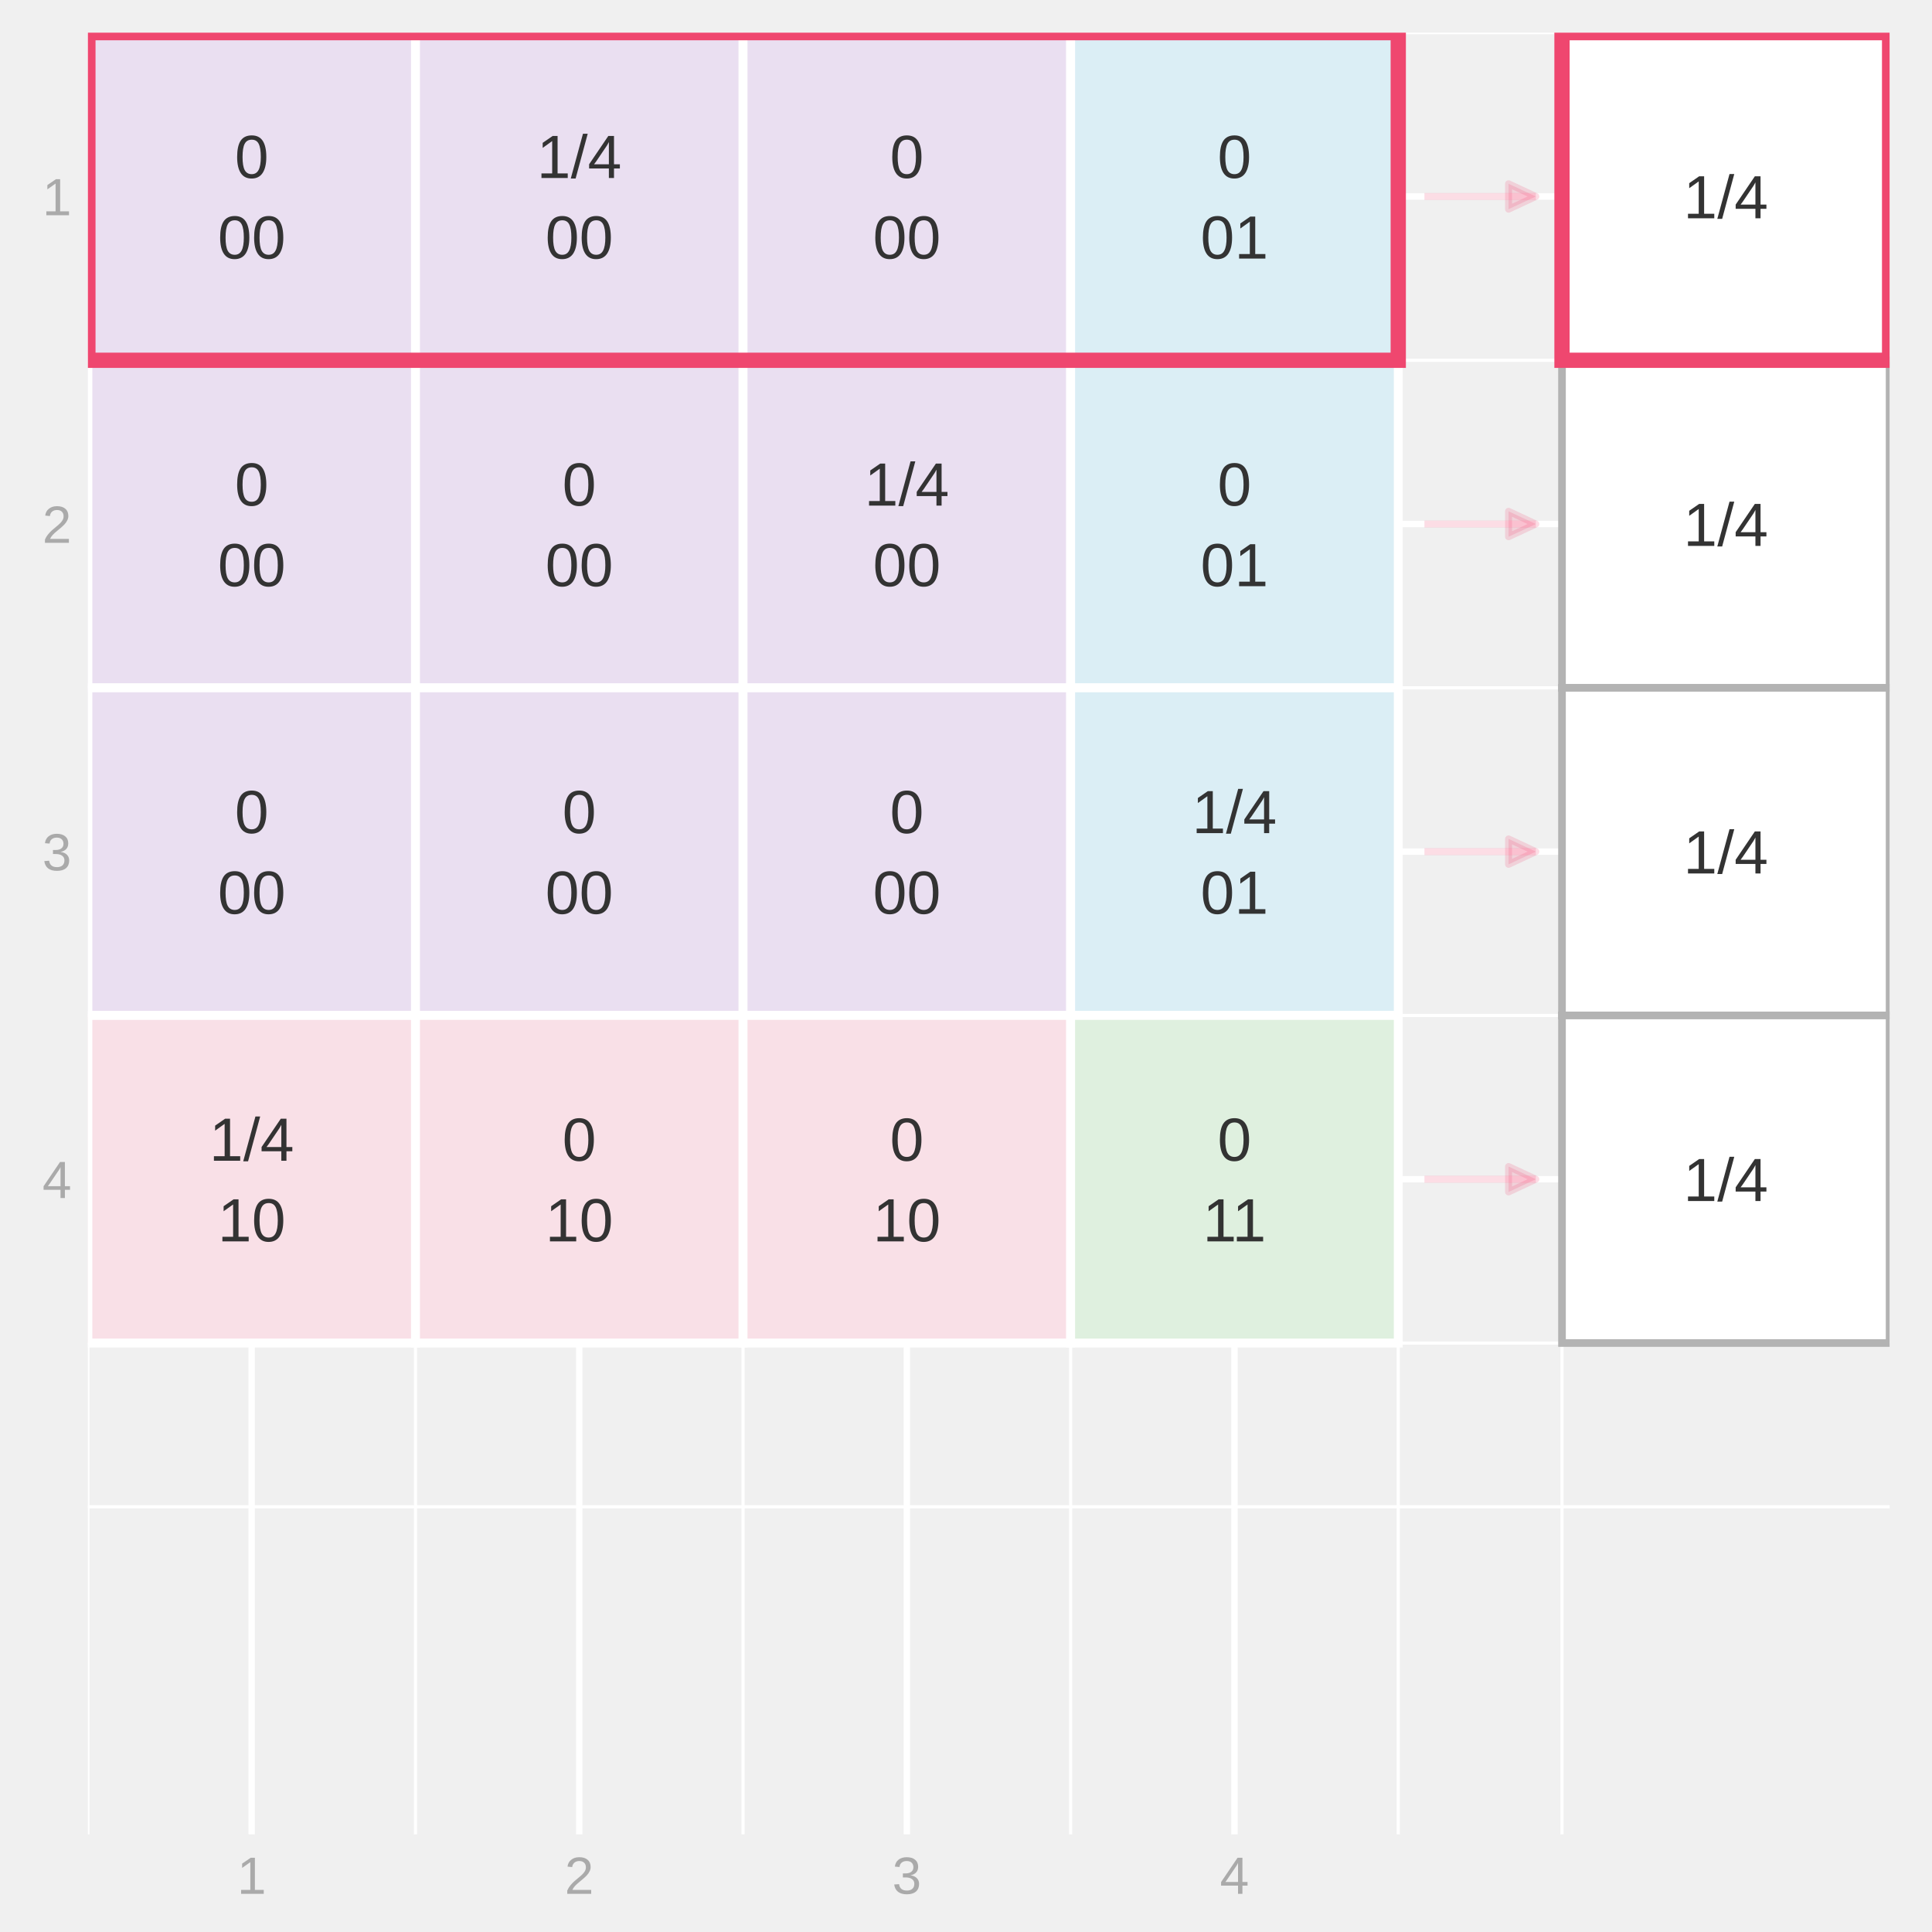
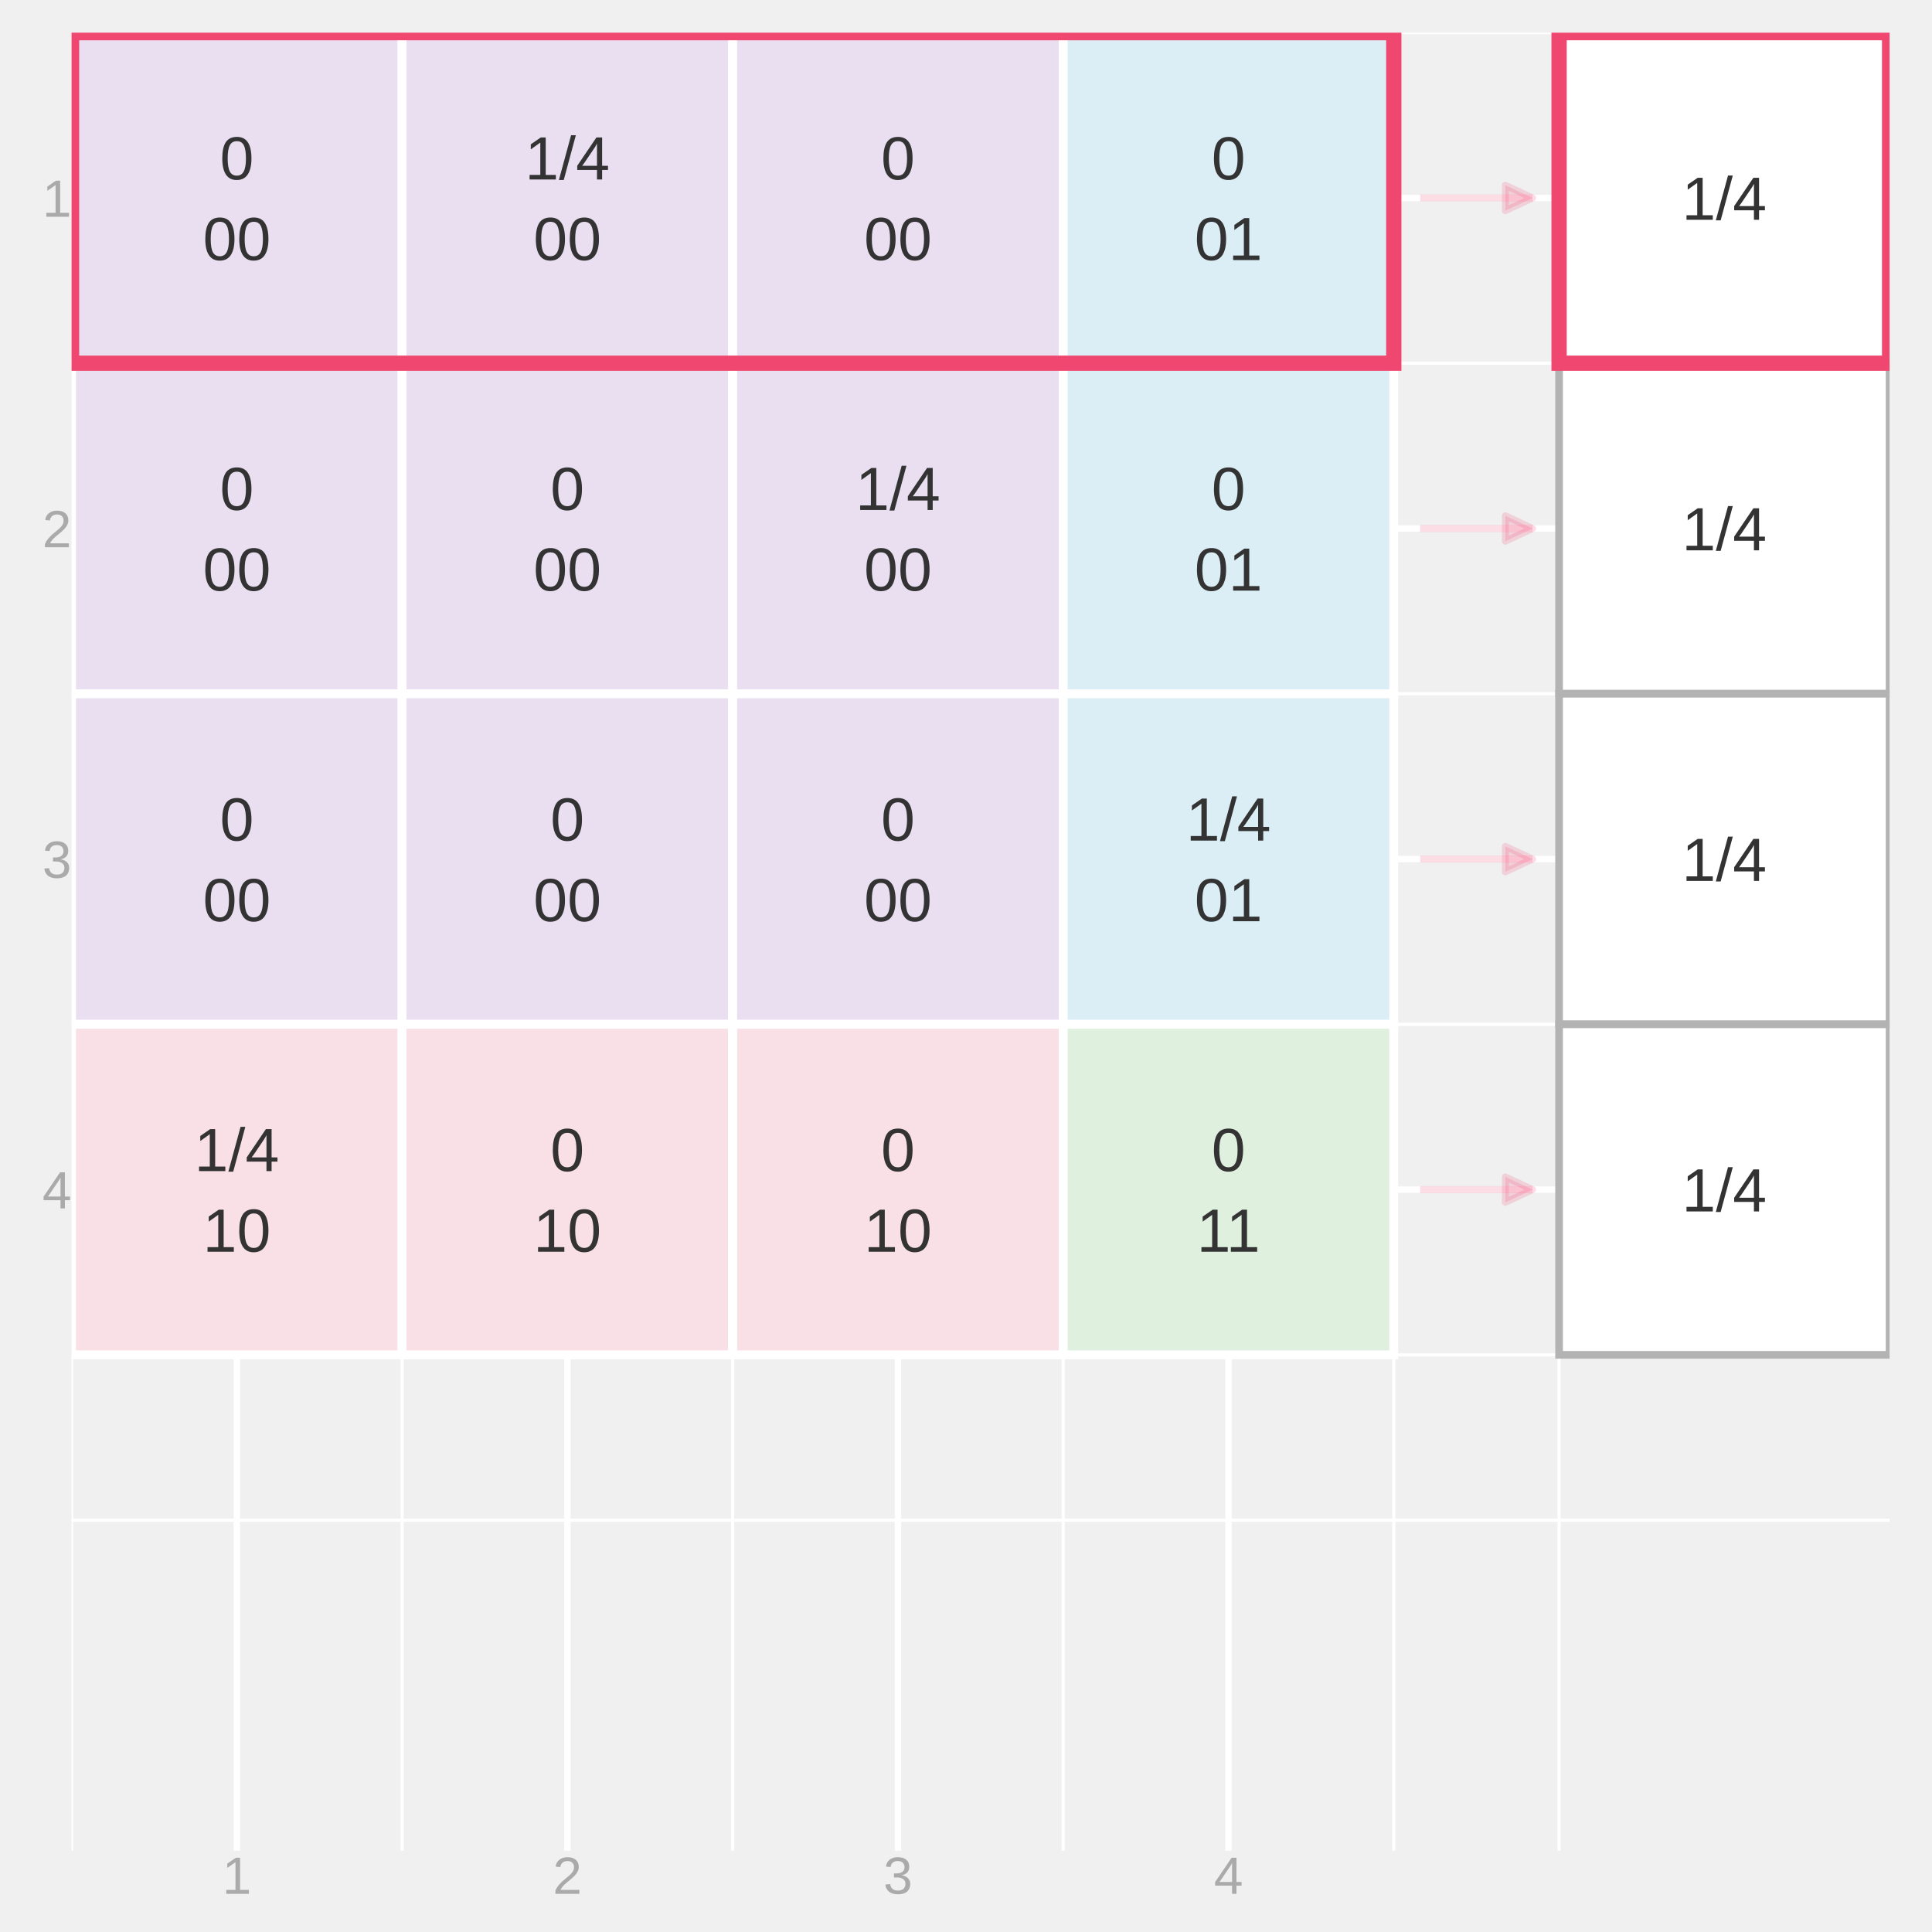
<svg xmlns="http://www.w3.org/2000/svg" width="324.00pt" height="324.00pt" viewBox="0 0 324.00 324.00">
  <g class="svglite">
    <defs>
      <style type="text/css">
    .svglite line, .svglite polyline, .svglite polygon, .svglite path, .svglite rect, .svglite circle {
      fill: none;
      stroke: #000000;
      stroke-linecap: round;
      stroke-linejoin: round;
      stroke-miterlimit: 10.00;
    }
    .svglite text {
      white-space: pre;
    }
    .svglite g.glyphgroup path {
      fill: inherit;
      stroke: none;
    }
  </style>
    </defs>
    <rect width="100%" height="100%" style="stroke: none; fill: none;" />
    <defs>
      <clipPath id="cpMC4wMHwzMjQuMDB8MC4wMHwzMjQuMDA=">
        <rect x="0.00" y="0.00" width="324.00" height="324.00" />
      </clipPath>
    </defs>
    <g clip-path="url(#cpMC4wMHwzMjQuMDB8MC4wMHwzMjQuMDA=)">
</g>
    <defs>
      <clipPath id="cpMS42M3wzMjIuMzd8MC4wMHwzMjQuMDA=">
        <rect x="1.63" y="0.00" width="320.74" height="324.00" />
      </clipPath>
    </defs>
    <g clip-path="url(#cpMS42M3wzMjIuMzd8MC4wMHwzMjQuMDA=)">
      <rect x="1.63" y="0.00" width="320.74" height="324.00" style="stroke-width: 1.07; stroke: none;" />
    </g>
    <g clip-path="url(#cpMC4wMHwzMjQuMDB8MC4wMHwzMjQuMDA=)">
</g>
    <defs>
-       <clipPath id="cpMTQuNzR8MzE2Ljg5fDUuNDh8MzA3LjYz">
-         <rect x="14.74" y="5.48" width="302.15" height="302.15" />
+       <clipPath id="cpMTIuMDB8MzE2Ljg5fDUuNDh8MzEwLjM3">
+         <rect x="12.00" y="5.48" width="304.89" height="304.89" />
      </clipPath>
    </defs>
-     <g clip-path="url(#cpMTQuNzR8MzE2Ljg5fDUuNDh8MzA3LjYz)">
-       <rect x="14.74" y="5.48" width="302.15" height="302.15" style="stroke-width: 1.07; stroke: none;" />
-       <polyline points="14.74,5.48 316.89,5.48 " style="stroke-width: 0.53; stroke: #FFFFFF; stroke-linecap: butt;" />
-       <polyline points="14.74,60.42 316.89,60.42 " style="stroke-width: 0.53; stroke: #FFFFFF; stroke-linecap: butt;" />
-       <polyline points="14.74,115.35 316.89,115.35 " style="stroke-width: 0.53; stroke: #FFFFFF; stroke-linecap: butt;" />
-       <polyline points="14.74,170.29 316.89,170.29 " style="stroke-width: 0.53; stroke: #FFFFFF; stroke-linecap: butt;" />
-       <polyline points="14.74,225.23 316.89,225.23 " style="stroke-width: 0.53; stroke: #FFFFFF; stroke-linecap: butt;" />
-       <polyline points="14.74,252.69 316.89,252.69 " style="stroke-width: 0.53; stroke: #FFFFFF; stroke-linecap: butt;" />
-       <polyline points="14.74,307.63 14.74,5.48 " style="stroke-width: 0.53; stroke: #FFFFFF; stroke-linecap: butt;" />
-       <polyline points="69.68,307.63 69.68,5.48 " style="stroke-width: 0.53; stroke: #FFFFFF; stroke-linecap: butt;" />
-       <polyline points="124.61,307.63 124.61,5.48 " style="stroke-width: 0.53; stroke: #FFFFFF; stroke-linecap: butt;" />
-       <polyline points="179.55,307.63 179.55,5.48 " style="stroke-width: 0.53; stroke: #FFFFFF; stroke-linecap: butt;" />
-       <polyline points="234.49,307.63 234.49,5.48 " style="stroke-width: 0.53; stroke: #FFFFFF; stroke-linecap: butt;" />
-       <polyline points="261.95,307.63 261.95,5.48 " style="stroke-width: 0.53; stroke: #FFFFFF; stroke-linecap: butt;" />
-       <polyline points="14.74,32.95 316.89,32.95 " style="stroke-width: 1.07; stroke: #FFFFFF; stroke-linecap: butt;" />
-       <polyline points="14.74,87.88 316.89,87.88 " style="stroke-width: 1.07; stroke: #FFFFFF; stroke-linecap: butt;" />
-       <polyline points="14.74,142.82 316.89,142.82 " style="stroke-width: 1.07; stroke: #FFFFFF; stroke-linecap: butt;" />
-       <polyline points="14.74,197.76 316.89,197.76 " style="stroke-width: 1.07; stroke: #FFFFFF; stroke-linecap: butt;" />
-       <polyline points="42.21,307.63 42.21,5.48 " style="stroke-width: 1.07; stroke: #FFFFFF; stroke-linecap: butt;" />
-       <polyline points="97.14,307.63 97.14,5.48 " style="stroke-width: 1.07; stroke: #FFFFFF; stroke-linecap: butt;" />
-       <polyline points="152.08,307.63 152.08,5.48 " style="stroke-width: 1.07; stroke: #FFFFFF; stroke-linecap: butt;" />
-       <polyline points="207.02,307.63 207.02,5.48 " style="stroke-width: 1.07; stroke: #FFFFFF; stroke-linecap: butt;" />
-       <rect x="14.74" y="5.48" width="54.94" height="54.94" style="stroke-width: 1.49; stroke: #FFFFFF; stroke-linecap: butt; stroke-linejoin: miter; fill: #EADFF1;" />
-       <rect x="14.74" y="60.42" width="54.94" height="54.94" style="stroke-width: 1.49; stroke: #FFFFFF; stroke-linecap: butt; stroke-linejoin: miter; fill: #EADFF1;" />
-       <rect x="14.74" y="115.35" width="54.94" height="54.94" style="stroke-width: 1.49; stroke: #FFFFFF; stroke-linecap: butt; stroke-linejoin: miter; fill: #EADFF1;" />
-       <rect x="14.74" y="170.29" width="54.94" height="54.94" style="stroke-width: 1.49; stroke: #FFFFFF; stroke-linecap: butt; stroke-linejoin: miter; fill: #F9E0E7;" />
-       <rect x="69.68" y="5.48" width="54.94" height="54.94" style="stroke-width: 1.49; stroke: #FFFFFF; stroke-linecap: butt; stroke-linejoin: miter; fill: #EADFF1;" />
-       <rect x="69.68" y="60.42" width="54.94" height="54.94" style="stroke-width: 1.49; stroke: #FFFFFF; stroke-linecap: butt; stroke-linejoin: miter; fill: #EADFF1;" />
-       <rect x="69.68" y="115.35" width="54.94" height="54.94" style="stroke-width: 1.49; stroke: #FFFFFF; stroke-linecap: butt; stroke-linejoin: miter; fill: #EADFF1;" />
-       <rect x="69.68" y="170.29" width="54.94" height="54.94" style="stroke-width: 1.49; stroke: #FFFFFF; stroke-linecap: butt; stroke-linejoin: miter; fill: #F9E0E7;" />
-       <rect x="124.61" y="5.48" width="54.94" height="54.94" style="stroke-width: 1.49; stroke: #FFFFFF; stroke-linecap: butt; stroke-linejoin: miter; fill: #EADFF1;" />
-       <rect x="124.61" y="60.42" width="54.94" height="54.94" style="stroke-width: 1.49; stroke: #FFFFFF; stroke-linecap: butt; stroke-linejoin: miter; fill: #EADFF1;" />
-       <rect x="124.61" y="115.35" width="54.94" height="54.94" style="stroke-width: 1.49; stroke: #FFFFFF; stroke-linecap: butt; stroke-linejoin: miter; fill: #EADFF1;" />
-       <rect x="124.61" y="170.29" width="54.94" height="54.94" style="stroke-width: 1.49; stroke: #FFFFFF; stroke-linecap: butt; stroke-linejoin: miter; fill: #F9E0E7;" />
-       <rect x="179.55" y="5.48" width="54.94" height="54.94" style="stroke-width: 1.49; stroke: #FFFFFF; stroke-linecap: butt; stroke-linejoin: miter; fill: #DBEEF5;" />
-       <rect x="179.55" y="60.42" width="54.94" height="54.94" style="stroke-width: 1.49; stroke: #FFFFFF; stroke-linecap: butt; stroke-linejoin: miter; fill: #DBEEF5;" />
-       <rect x="179.55" y="115.35" width="54.94" height="54.94" style="stroke-width: 1.49; stroke: #FFFFFF; stroke-linecap: butt; stroke-linejoin: miter; fill: #DBEEF5;" />
-       <rect x="179.55" y="170.29" width="54.94" height="54.94" style="stroke-width: 1.49; stroke: #FFFFFF; stroke-linecap: butt; stroke-linejoin: miter; fill: #DFF0DF;" />
-       <text x="42.21" y="29.85" text-anchor="middle" style="font-size: 10.24px;fill: #333333; font-family: &quot;Arial&quot;;" textLength="5.69px" lengthAdjust="spacingAndGlyphs">0</text>
-       <text x="42.21" y="43.37" text-anchor="middle" style="font-size: 10.24px;fill: #333333; font-family: &quot;Arial&quot;;" textLength="11.38px" lengthAdjust="spacingAndGlyphs">00</text>
-       <text x="42.21" y="84.79" text-anchor="middle" style="font-size: 10.24px;fill: #333333; font-family: &quot;Arial&quot;;" textLength="5.69px" lengthAdjust="spacingAndGlyphs">0</text>
-       <text x="42.21" y="98.31" text-anchor="middle" style="font-size: 10.24px;fill: #333333; font-family: &quot;Arial&quot;;" textLength="11.38px" lengthAdjust="spacingAndGlyphs">00</text>
-       <text x="42.21" y="139.72" text-anchor="middle" style="font-size: 10.24px;fill: #333333; font-family: &quot;Arial&quot;;" textLength="5.69px" lengthAdjust="spacingAndGlyphs">0</text>
-       <text x="42.21" y="153.24" text-anchor="middle" style="font-size: 10.24px;fill: #333333; font-family: &quot;Arial&quot;;" textLength="11.38px" lengthAdjust="spacingAndGlyphs">00</text>
-       <text x="42.21" y="194.66" text-anchor="middle" style="font-size: 10.24px;fill: #333333; font-family: &quot;Arial&quot;;" textLength="14.22px" lengthAdjust="spacingAndGlyphs">1/4</text>
-       <text x="42.21" y="208.18" text-anchor="middle" style="font-size: 10.24px;fill: #333333; font-family: &quot;Arial&quot;;" textLength="11.38px" lengthAdjust="spacingAndGlyphs">10</text>
-       <text x="97.14" y="29.85" text-anchor="middle" style="font-size: 10.24px;fill: #333333; font-family: &quot;Arial&quot;;" textLength="14.22px" lengthAdjust="spacingAndGlyphs">1/4</text>
-       <text x="97.14" y="43.37" text-anchor="middle" style="font-size: 10.24px;fill: #333333; font-family: &quot;Arial&quot;;" textLength="11.38px" lengthAdjust="spacingAndGlyphs">00</text>
-       <text x="97.14" y="84.79" text-anchor="middle" style="font-size: 10.24px;fill: #333333; font-family: &quot;Arial&quot;;" textLength="5.69px" lengthAdjust="spacingAndGlyphs">0</text>
-       <text x="97.14" y="98.31" text-anchor="middle" style="font-size: 10.24px;fill: #333333; font-family: &quot;Arial&quot;;" textLength="11.38px" lengthAdjust="spacingAndGlyphs">00</text>
-       <text x="97.14" y="139.72" text-anchor="middle" style="font-size: 10.24px;fill: #333333; font-family: &quot;Arial&quot;;" textLength="5.69px" lengthAdjust="spacingAndGlyphs">0</text>
-       <text x="97.14" y="153.24" text-anchor="middle" style="font-size: 10.24px;fill: #333333; font-family: &quot;Arial&quot;;" textLength="11.38px" lengthAdjust="spacingAndGlyphs">00</text>
-       <text x="97.14" y="194.66" text-anchor="middle" style="font-size: 10.24px;fill: #333333; font-family: &quot;Arial&quot;;" textLength="5.69px" lengthAdjust="spacingAndGlyphs">0</text>
-       <text x="97.14" y="208.18" text-anchor="middle" style="font-size: 10.24px;fill: #333333; font-family: &quot;Arial&quot;;" textLength="11.38px" lengthAdjust="spacingAndGlyphs">10</text>
-       <text x="152.08" y="29.85" text-anchor="middle" style="font-size: 10.24px;fill: #333333; font-family: &quot;Arial&quot;;" textLength="5.69px" lengthAdjust="spacingAndGlyphs">0</text>
-       <text x="152.08" y="43.37" text-anchor="middle" style="font-size: 10.24px;fill: #333333; font-family: &quot;Arial&quot;;" textLength="11.38px" lengthAdjust="spacingAndGlyphs">00</text>
-       <text x="152.08" y="84.79" text-anchor="middle" style="font-size: 10.24px;fill: #333333; font-family: &quot;Arial&quot;;" textLength="14.22px" lengthAdjust="spacingAndGlyphs">1/4</text>
-       <text x="152.08" y="98.31" text-anchor="middle" style="font-size: 10.24px;fill: #333333; font-family: &quot;Arial&quot;;" textLength="11.38px" lengthAdjust="spacingAndGlyphs">00</text>
-       <text x="152.08" y="139.72" text-anchor="middle" style="font-size: 10.24px;fill: #333333; font-family: &quot;Arial&quot;;" textLength="5.69px" lengthAdjust="spacingAndGlyphs">0</text>
-       <text x="152.08" y="153.24" text-anchor="middle" style="font-size: 10.24px;fill: #333333; font-family: &quot;Arial&quot;;" textLength="11.38px" lengthAdjust="spacingAndGlyphs">00</text>
-       <text x="152.08" y="194.66" text-anchor="middle" style="font-size: 10.24px;fill: #333333; font-family: &quot;Arial&quot;;" textLength="5.69px" lengthAdjust="spacingAndGlyphs">0</text>
-       <text x="152.08" y="208.18" text-anchor="middle" style="font-size: 10.24px;fill: #333333; font-family: &quot;Arial&quot;;" textLength="11.38px" lengthAdjust="spacingAndGlyphs">10</text>
-       <text x="207.02" y="29.85" text-anchor="middle" style="font-size: 10.24px;fill: #333333; font-family: &quot;Arial&quot;;" textLength="5.69px" lengthAdjust="spacingAndGlyphs">0</text>
-       <text x="207.02" y="43.37" text-anchor="middle" style="font-size: 10.24px;fill: #333333; font-family: &quot;Arial&quot;;" textLength="11.38px" lengthAdjust="spacingAndGlyphs">01</text>
-       <text x="207.02" y="84.79" text-anchor="middle" style="font-size: 10.24px;fill: #333333; font-family: &quot;Arial&quot;;" textLength="5.69px" lengthAdjust="spacingAndGlyphs">0</text>
-       <text x="207.02" y="98.31" text-anchor="middle" style="font-size: 10.24px;fill: #333333; font-family: &quot;Arial&quot;;" textLength="11.38px" lengthAdjust="spacingAndGlyphs">01</text>
-       <text x="207.02" y="139.72" text-anchor="middle" style="font-size: 10.24px;fill: #333333; font-family: &quot;Arial&quot;;" textLength="14.22px" lengthAdjust="spacingAndGlyphs">1/4</text>
-       <text x="207.02" y="153.24" text-anchor="middle" style="font-size: 10.24px;fill: #333333; font-family: &quot;Arial&quot;;" textLength="11.38px" lengthAdjust="spacingAndGlyphs">01</text>
-       <text x="207.02" y="194.66" text-anchor="middle" style="font-size: 10.24px;fill: #333333; font-family: &quot;Arial&quot;;" textLength="5.69px" lengthAdjust="spacingAndGlyphs">0</text>
-       <text x="207.02" y="208.18" text-anchor="middle" style="font-size: 10.24px;fill: #333333; font-family: &quot;Arial&quot;;" textLength="10.61px" lengthAdjust="spacingAndGlyphs">11</text>
-       <rect x="14.74" y="5.48" width="219.75" height="54.94" style="stroke-width: 2.56; stroke: #EF476F; stroke-linecap: butt; stroke-linejoin: miter;" />
-       <line x1="238.88" y1="32.95" x2="257.56" y2="32.95" style="stroke-width: 1.17; stroke: #EF476F; stroke-opacity: 0.18; stroke-linecap: butt;" />
-       <polygon points="252.99,35.08 257.56,32.95 252.99,30.82 " style="stroke-width: 1.17; stroke: #EF476F; stroke-opacity: 0.18; stroke-linecap: butt; fill: #EF476F; fill-opacity: 0.18;" />
-       <line x1="238.88" y1="87.88" x2="257.56" y2="87.88" style="stroke-width: 1.17; stroke: #EF476F; stroke-opacity: 0.18; stroke-linecap: butt;" />
-       <polygon points="252.99,90.01 257.56,87.88 252.99,85.75 " style="stroke-width: 1.17; stroke: #EF476F; stroke-opacity: 0.18; stroke-linecap: butt; fill: #EF476F; fill-opacity: 0.18;" />
-       <line x1="238.88" y1="142.82" x2="257.56" y2="142.82" style="stroke-width: 1.17; stroke: #EF476F; stroke-opacity: 0.18; stroke-linecap: butt;" />
-       <polygon points="252.99,144.95 257.56,142.82 252.99,140.69 " style="stroke-width: 1.17; stroke: #EF476F; stroke-opacity: 0.18; stroke-linecap: butt; fill: #EF476F; fill-opacity: 0.18;" />
-       <line x1="238.88" y1="197.76" x2="257.56" y2="197.76" style="stroke-width: 1.17; stroke: #EF476F; stroke-opacity: 0.18; stroke-linecap: butt;" />
-       <polygon points="252.99,199.89 257.56,197.76 252.99,195.63 " style="stroke-width: 1.17; stroke: #EF476F; stroke-opacity: 0.18; stroke-linecap: butt; fill: #EF476F; fill-opacity: 0.18;" />
-       <rect x="261.95" y="60.42" width="54.94" height="54.94" style="stroke-width: 1.28; stroke: #B3B3B3; stroke-linecap: butt; stroke-linejoin: miter; fill: #FFFFFF;" />
-       <rect x="261.95" y="115.35" width="54.94" height="54.94" style="stroke-width: 1.28; stroke: #B3B3B3; stroke-linecap: butt; stroke-linejoin: miter; fill: #FFFFFF;" />
-       <rect x="261.95" y="170.29" width="54.94" height="54.94" style="stroke-width: 1.28; stroke: #B3B3B3; stroke-linecap: butt; stroke-linejoin: miter; fill: #FFFFFF;" />
-       <rect x="261.95" y="5.48" width="54.94" height="54.94" style="stroke-width: 2.56; stroke: #EF476F; stroke-linecap: butt; stroke-linejoin: miter; fill: #FFFFFF;" />
-       <text x="289.42" y="36.61" text-anchor="middle" style="font-size: 10.24px;fill: #333333; font-family: &quot;Arial&quot;;" textLength="14.22px" lengthAdjust="spacingAndGlyphs">1/4</text>
-       <text x="289.42" y="91.55" text-anchor="middle" style="font-size: 10.24px;fill: #333333; font-family: &quot;Arial&quot;;" textLength="14.22px" lengthAdjust="spacingAndGlyphs">1/4</text>
-       <text x="289.42" y="146.48" text-anchor="middle" style="font-size: 10.24px;fill: #333333; font-family: &quot;Arial&quot;;" textLength="14.22px" lengthAdjust="spacingAndGlyphs">1/4</text>
-       <text x="289.42" y="201.42" text-anchor="middle" style="font-size: 10.24px;fill: #333333; font-family: &quot;Arial&quot;;" textLength="14.22px" lengthAdjust="spacingAndGlyphs">1/4</text>
+     <g clip-path="url(#cpMTIuMDB8MzE2Ljg5fDUuNDh8MzEwLjM3)">
+       <rect x="12.00" y="5.48" width="304.89" height="304.89" style="stroke-width: 1.07; stroke: none;" />
+       <polyline points="12.00,5.48 316.89,5.48 " style="stroke-width: 0.53; stroke: #FFFFFF; stroke-linecap: butt;" />
+       <polyline points="12.00,60.91 316.89,60.91 " style="stroke-width: 0.53; stroke: #FFFFFF; stroke-linecap: butt;" />
+       <polyline points="12.00,116.35 316.89,116.35 " style="stroke-width: 0.53; stroke: #FFFFFF; stroke-linecap: butt;" />
+       <polyline points="12.00,171.78 316.89,171.78 " style="stroke-width: 0.53; stroke: #FFFFFF; stroke-linecap: butt;" />
+       <polyline points="12.00,227.22 316.89,227.22 " style="stroke-width: 0.53; stroke: #FFFFFF; stroke-linecap: butt;" />
+       <polyline points="12.00,254.94 316.89,254.94 " style="stroke-width: 0.53; stroke: #FFFFFF; stroke-linecap: butt;" />
+       <polyline points="12.00,310.37 12.00,5.48 " style="stroke-width: 0.53; stroke: #FFFFFF; stroke-linecap: butt;" />
+       <polyline points="67.43,310.37 67.43,5.48 " style="stroke-width: 0.53; stroke: #FFFFFF; stroke-linecap: butt;" />
+       <polyline points="122.87,310.37 122.87,5.48 " style="stroke-width: 0.53; stroke: #FFFFFF; stroke-linecap: butt;" />
+       <polyline points="178.30,310.37 178.30,5.48 " style="stroke-width: 0.53; stroke: #FFFFFF; stroke-linecap: butt;" />
+       <polyline points="233.74,310.37 233.74,5.48 " style="stroke-width: 0.53; stroke: #FFFFFF; stroke-linecap: butt;" />
+       <polyline points="261.46,310.37 261.46,5.48 " style="stroke-width: 0.53; stroke: #FFFFFF; stroke-linecap: butt;" />
+       <polyline points="12.00,33.20 316.89,33.20 " style="stroke-width: 1.07; stroke: #FFFFFF; stroke-linecap: butt;" />
+       <polyline points="12.00,88.63 316.89,88.63 " style="stroke-width: 1.07; stroke: #FFFFFF; stroke-linecap: butt;" />
+       <polyline points="12.00,144.07 316.89,144.07 " style="stroke-width: 1.07; stroke: #FFFFFF; stroke-linecap: butt;" />
+       <polyline points="12.00,199.50 316.89,199.50 " style="stroke-width: 1.07; stroke: #FFFFFF; stroke-linecap: butt;" />
+       <polyline points="39.72,310.37 39.72,5.48 " style="stroke-width: 1.07; stroke: #FFFFFF; stroke-linecap: butt;" />
+       <polyline points="95.15,310.37 95.15,5.48 " style="stroke-width: 1.07; stroke: #FFFFFF; stroke-linecap: butt;" />
+       <polyline points="150.59,310.37 150.59,5.48 " style="stroke-width: 1.07; stroke: #FFFFFF; stroke-linecap: butt;" />
+       <polyline points="206.02,310.37 206.02,5.48 " style="stroke-width: 1.07; stroke: #FFFFFF; stroke-linecap: butt;" />
+       <rect x="12.00" y="5.48" width="55.43" height="55.43" style="stroke-width: 1.49; stroke: #FFFFFF; stroke-linecap: butt; stroke-linejoin: miter; fill: #EADFF1;" />
+       <rect x="12.00" y="60.91" width="55.43" height="55.43" style="stroke-width: 1.49; stroke: #FFFFFF; stroke-linecap: butt; stroke-linejoin: miter; fill: #EADFF1;" />
+       <rect x="12.00" y="116.35" width="55.43" height="55.43" style="stroke-width: 1.49; stroke: #FFFFFF; stroke-linecap: butt; stroke-linejoin: miter; fill: #EADFF1;" />
+       <rect x="12.00" y="171.78" width="55.43" height="55.43" style="stroke-width: 1.49; stroke: #FFFFFF; stroke-linecap: butt; stroke-linejoin: miter; fill: #F9E0E7;" />
+       <rect x="67.43" y="5.48" width="55.43" height="55.43" style="stroke-width: 1.49; stroke: #FFFFFF; stroke-linecap: butt; stroke-linejoin: miter; fill: #EADFF1;" />
+       <rect x="67.43" y="60.91" width="55.43" height="55.43" style="stroke-width: 1.49; stroke: #FFFFFF; stroke-linecap: butt; stroke-linejoin: miter; fill: #EADFF1;" />
+       <rect x="67.43" y="116.35" width="55.43" height="55.43" style="stroke-width: 1.49; stroke: #FFFFFF; stroke-linecap: butt; stroke-linejoin: miter; fill: #EADFF1;" />
+       <rect x="67.43" y="171.78" width="55.43" height="55.43" style="stroke-width: 1.49; stroke: #FFFFFF; stroke-linecap: butt; stroke-linejoin: miter; fill: #F9E0E7;" />
+       <rect x="122.87" y="5.48" width="55.43" height="55.43" style="stroke-width: 1.49; stroke: #FFFFFF; stroke-linecap: butt; stroke-linejoin: miter; fill: #EADFF1;" />
+       <rect x="122.87" y="60.91" width="55.43" height="55.43" style="stroke-width: 1.49; stroke: #FFFFFF; stroke-linecap: butt; stroke-linejoin: miter; fill: #EADFF1;" />
+       <rect x="122.87" y="116.35" width="55.43" height="55.43" style="stroke-width: 1.49; stroke: #FFFFFF; stroke-linecap: butt; stroke-linejoin: miter; fill: #EADFF1;" />
+       <rect x="122.87" y="171.78" width="55.43" height="55.43" style="stroke-width: 1.49; stroke: #FFFFFF; stroke-linecap: butt; stroke-linejoin: miter; fill: #F9E0E7;" />
+       <rect x="178.30" y="5.48" width="55.43" height="55.43" style="stroke-width: 1.49; stroke: #FFFFFF; stroke-linecap: butt; stroke-linejoin: miter; fill: #DBEEF5;" />
+       <rect x="178.30" y="60.91" width="55.43" height="55.43" style="stroke-width: 1.49; stroke: #FFFFFF; stroke-linecap: butt; stroke-linejoin: miter; fill: #DBEEF5;" />
+       <rect x="178.30" y="116.35" width="55.43" height="55.43" style="stroke-width: 1.49; stroke: #FFFFFF; stroke-linecap: butt; stroke-linejoin: miter; fill: #DBEEF5;" />
+       <rect x="178.30" y="171.78" width="55.43" height="55.43" style="stroke-width: 1.49; stroke: #FFFFFF; stroke-linecap: butt; stroke-linejoin: miter; fill: #DFF0DF;" />
+       <text x="39.72" y="30.10" text-anchor="middle" style="font-size: 10.24px;fill: #333333; font-family: &quot;Arial&quot;;" textLength="5.69px" lengthAdjust="spacingAndGlyphs">0</text>
+       <text x="39.72" y="43.62" text-anchor="middle" style="font-size: 10.24px;fill: #333333; font-family: &quot;Arial&quot;;" textLength="11.38px" lengthAdjust="spacingAndGlyphs">00</text>
+       <text x="39.72" y="85.53" text-anchor="middle" style="font-size: 10.24px;fill: #333333; font-family: &quot;Arial&quot;;" textLength="5.69px" lengthAdjust="spacingAndGlyphs">0</text>
+       <text x="39.72" y="99.05" text-anchor="middle" style="font-size: 10.24px;fill: #333333; font-family: &quot;Arial&quot;;" textLength="11.38px" lengthAdjust="spacingAndGlyphs">00</text>
+       <text x="39.72" y="140.97" text-anchor="middle" style="font-size: 10.24px;fill: #333333; font-family: &quot;Arial&quot;;" textLength="5.69px" lengthAdjust="spacingAndGlyphs">0</text>
+       <text x="39.72" y="154.49" text-anchor="middle" style="font-size: 10.24px;fill: #333333; font-family: &quot;Arial&quot;;" textLength="11.38px" lengthAdjust="spacingAndGlyphs">00</text>
+       <text x="39.72" y="196.40" text-anchor="middle" style="font-size: 10.24px;fill: #333333; font-family: &quot;Arial&quot;;" textLength="14.22px" lengthAdjust="spacingAndGlyphs">1/4</text>
+       <text x="39.72" y="209.92" text-anchor="middle" style="font-size: 10.24px;fill: #333333; font-family: &quot;Arial&quot;;" textLength="11.38px" lengthAdjust="spacingAndGlyphs">10</text>
+       <text x="95.15" y="30.10" text-anchor="middle" style="font-size: 10.24px;fill: #333333; font-family: &quot;Arial&quot;;" textLength="14.22px" lengthAdjust="spacingAndGlyphs">1/4</text>
+       <text x="95.15" y="43.62" text-anchor="middle" style="font-size: 10.24px;fill: #333333; font-family: &quot;Arial&quot;;" textLength="11.38px" lengthAdjust="spacingAndGlyphs">00</text>
+       <text x="95.15" y="85.53" text-anchor="middle" style="font-size: 10.24px;fill: #333333; font-family: &quot;Arial&quot;;" textLength="5.69px" lengthAdjust="spacingAndGlyphs">0</text>
+       <text x="95.15" y="99.05" text-anchor="middle" style="font-size: 10.24px;fill: #333333; font-family: &quot;Arial&quot;;" textLength="11.38px" lengthAdjust="spacingAndGlyphs">00</text>
+       <text x="95.15" y="140.97" text-anchor="middle" style="font-size: 10.24px;fill: #333333; font-family: &quot;Arial&quot;;" textLength="5.69px" lengthAdjust="spacingAndGlyphs">0</text>
+       <text x="95.15" y="154.49" text-anchor="middle" style="font-size: 10.24px;fill: #333333; font-family: &quot;Arial&quot;;" textLength="11.38px" lengthAdjust="spacingAndGlyphs">00</text>
+       <text x="95.15" y="196.40" text-anchor="middle" style="font-size: 10.24px;fill: #333333; font-family: &quot;Arial&quot;;" textLength="5.69px" lengthAdjust="spacingAndGlyphs">0</text>
+       <text x="95.15" y="209.92" text-anchor="middle" style="font-size: 10.24px;fill: #333333; font-family: &quot;Arial&quot;;" textLength="11.38px" lengthAdjust="spacingAndGlyphs">10</text>
+       <text x="150.59" y="30.10" text-anchor="middle" style="font-size: 10.24px;fill: #333333; font-family: &quot;Arial&quot;;" textLength="5.69px" lengthAdjust="spacingAndGlyphs">0</text>
+       <text x="150.59" y="43.62" text-anchor="middle" style="font-size: 10.24px;fill: #333333; font-family: &quot;Arial&quot;;" textLength="11.38px" lengthAdjust="spacingAndGlyphs">00</text>
+       <text x="150.59" y="85.53" text-anchor="middle" style="font-size: 10.24px;fill: #333333; font-family: &quot;Arial&quot;;" textLength="14.22px" lengthAdjust="spacingAndGlyphs">1/4</text>
+       <text x="150.59" y="99.05" text-anchor="middle" style="font-size: 10.24px;fill: #333333; font-family: &quot;Arial&quot;;" textLength="11.38px" lengthAdjust="spacingAndGlyphs">00</text>
+       <text x="150.59" y="140.97" text-anchor="middle" style="font-size: 10.24px;fill: #333333; font-family: &quot;Arial&quot;;" textLength="5.69px" lengthAdjust="spacingAndGlyphs">0</text>
+       <text x="150.59" y="154.49" text-anchor="middle" style="font-size: 10.24px;fill: #333333; font-family: &quot;Arial&quot;;" textLength="11.38px" lengthAdjust="spacingAndGlyphs">00</text>
+       <text x="150.59" y="196.40" text-anchor="middle" style="font-size: 10.24px;fill: #333333; font-family: &quot;Arial&quot;;" textLength="5.69px" lengthAdjust="spacingAndGlyphs">0</text>
+       <text x="150.59" y="209.92" text-anchor="middle" style="font-size: 10.24px;fill: #333333; font-family: &quot;Arial&quot;;" textLength="11.38px" lengthAdjust="spacingAndGlyphs">10</text>
+       <text x="206.02" y="30.10" text-anchor="middle" style="font-size: 10.24px;fill: #333333; font-family: &quot;Arial&quot;;" textLength="5.69px" lengthAdjust="spacingAndGlyphs">0</text>
+       <text x="206.02" y="43.62" text-anchor="middle" style="font-size: 10.24px;fill: #333333; font-family: &quot;Arial&quot;;" textLength="11.38px" lengthAdjust="spacingAndGlyphs">01</text>
+       <text x="206.02" y="85.53" text-anchor="middle" style="font-size: 10.24px;fill: #333333; font-family: &quot;Arial&quot;;" textLength="5.69px" lengthAdjust="spacingAndGlyphs">0</text>
+       <text x="206.02" y="99.05" text-anchor="middle" style="font-size: 10.24px;fill: #333333; font-family: &quot;Arial&quot;;" textLength="11.38px" lengthAdjust="spacingAndGlyphs">01</text>
+       <text x="206.02" y="140.97" text-anchor="middle" style="font-size: 10.24px;fill: #333333; font-family: &quot;Arial&quot;;" textLength="14.22px" lengthAdjust="spacingAndGlyphs">1/4</text>
+       <text x="206.02" y="154.49" text-anchor="middle" style="font-size: 10.24px;fill: #333333; font-family: &quot;Arial&quot;;" textLength="11.38px" lengthAdjust="spacingAndGlyphs">01</text>
+       <text x="206.02" y="196.40" text-anchor="middle" style="font-size: 10.24px;fill: #333333; font-family: &quot;Arial&quot;;" textLength="5.69px" lengthAdjust="spacingAndGlyphs">0</text>
+       <text x="206.02" y="209.92" text-anchor="middle" style="font-size: 10.24px;fill: #333333; font-family: &quot;Arial&quot;;" textLength="10.61px" lengthAdjust="spacingAndGlyphs">11</text>
+       <rect x="12.00" y="5.48" width="221.74" height="55.43" style="stroke-width: 2.56; stroke: #EF476F; stroke-linecap: butt; stroke-linejoin: miter;" />
+       <line x1="238.17" y1="33.20" x2="257.02" y2="33.20" style="stroke-width: 1.17; stroke: #EF476F; stroke-opacity: 0.18; stroke-linecap: butt;" />
+       <polygon points="252.45,35.33 257.02,33.20 252.45,31.07 " style="stroke-width: 1.17; stroke: #EF476F; stroke-opacity: 0.18; stroke-linecap: butt; fill: #EF476F; fill-opacity: 0.18;" />
+       <line x1="238.17" y1="88.63" x2="257.02" y2="88.63" style="stroke-width: 1.17; stroke: #EF476F; stroke-opacity: 0.18; stroke-linecap: butt;" />
+       <polygon points="252.45,90.76 257.02,88.63 252.45,86.50 " style="stroke-width: 1.17; stroke: #EF476F; stroke-opacity: 0.18; stroke-linecap: butt; fill: #EF476F; fill-opacity: 0.18;" />
+       <line x1="238.17" y1="144.07" x2="257.02" y2="144.07" style="stroke-width: 1.17; stroke: #EF476F; stroke-opacity: 0.18; stroke-linecap: butt;" />
+       <polygon points="252.45,146.20 257.02,144.07 252.45,141.94 " style="stroke-width: 1.17; stroke: #EF476F; stroke-opacity: 0.18; stroke-linecap: butt; fill: #EF476F; fill-opacity: 0.18;" />
+       <line x1="238.17" y1="199.50" x2="257.02" y2="199.50" style="stroke-width: 1.17; stroke: #EF476F; stroke-opacity: 0.18; stroke-linecap: butt;" />
+       <polygon points="252.45,201.63 257.02,199.50 252.45,197.37 " style="stroke-width: 1.17; stroke: #EF476F; stroke-opacity: 0.18; stroke-linecap: butt; fill: #EF476F; fill-opacity: 0.18;" />
+       <rect x="261.46" y="60.91" width="55.43" height="55.43" style="stroke-width: 1.28; stroke: #B3B3B3; stroke-linecap: butt; stroke-linejoin: miter; fill: #FFFFFF;" />
+       <rect x="261.46" y="116.35" width="55.43" height="55.43" style="stroke-width: 1.28; stroke: #B3B3B3; stroke-linecap: butt; stroke-linejoin: miter; fill: #FFFFFF;" />
+       <rect x="261.46" y="171.78" width="55.43" height="55.43" style="stroke-width: 1.28; stroke: #B3B3B3; stroke-linecap: butt; stroke-linejoin: miter; fill: #FFFFFF;" />
+       <rect x="261.46" y="5.48" width="55.43" height="55.43" style="stroke-width: 2.56; stroke: #EF476F; stroke-linecap: butt; stroke-linejoin: miter; fill: #FFFFFF;" />
+       <text x="289.17" y="36.86" text-anchor="middle" style="font-size: 10.24px;fill: #333333; font-family: &quot;Arial&quot;;" textLength="14.22px" lengthAdjust="spacingAndGlyphs">1/4</text>
+       <text x="289.17" y="92.29" text-anchor="middle" style="font-size: 10.24px;fill: #333333; font-family: &quot;Arial&quot;;" textLength="14.22px" lengthAdjust="spacingAndGlyphs">1/4</text>
+       <text x="289.17" y="147.73" text-anchor="middle" style="font-size: 10.24px;fill: #333333; font-family: &quot;Arial&quot;;" textLength="14.22px" lengthAdjust="spacingAndGlyphs">1/4</text>
+       <text x="289.17" y="203.16" text-anchor="middle" style="font-size: 10.24px;fill: #333333; font-family: &quot;Arial&quot;;" textLength="14.22px" lengthAdjust="spacingAndGlyphs">1/4</text>
    </g>
    <g clip-path="url(#cpMC4wMHwzMjQuMDB8MC4wMHwzMjQuMDA=)">
-       <text x="9.55" y="36.10" text-anchor="middle" style="font-size: 8.80px;fill: #AAAAAA; font-family: &quot;Arial&quot;;" textLength="4.89px" lengthAdjust="spacingAndGlyphs">1</text>
-       <text x="9.55" y="91.03" text-anchor="middle" style="font-size: 8.80px;fill: #AAAAAA; font-family: &quot;Arial&quot;;" textLength="4.89px" lengthAdjust="spacingAndGlyphs">2</text>
-       <text x="9.55" y="145.97" text-anchor="middle" style="font-size: 8.80px;fill: #AAAAAA; font-family: &quot;Arial&quot;;" textLength="4.89px" lengthAdjust="spacingAndGlyphs">3</text>
-       <text x="9.55" y="200.91" text-anchor="middle" style="font-size: 8.80px;fill: #AAAAAA; font-family: &quot;Arial&quot;;" textLength="4.89px" lengthAdjust="spacingAndGlyphs">4</text>
-       <text x="42.21" y="317.60" text-anchor="middle" style="font-size: 8.80px;fill: #AAAAAA; font-family: &quot;Arial&quot;;" textLength="4.89px" lengthAdjust="spacingAndGlyphs">1</text>
-       <text x="97.14" y="317.60" text-anchor="middle" style="font-size: 8.80px;fill: #AAAAAA; font-family: &quot;Arial&quot;;" textLength="4.89px" lengthAdjust="spacingAndGlyphs">2</text>
-       <text x="152.08" y="317.60" text-anchor="middle" style="font-size: 8.80px;fill: #AAAAAA; font-family: &quot;Arial&quot;;" textLength="4.89px" lengthAdjust="spacingAndGlyphs">3</text>
-       <text x="207.02" y="317.60" text-anchor="middle" style="font-size: 8.80px;fill: #AAAAAA; font-family: &quot;Arial&quot;;" textLength="4.89px" lengthAdjust="spacingAndGlyphs">4</text>
+       <text x="9.55" y="36.35" text-anchor="middle" style="font-size: 8.80px;fill: #AAAAAA; font-family: &quot;Arial&quot;;" textLength="4.89px" lengthAdjust="spacingAndGlyphs">1</text>
+       <text x="9.55" y="91.78" text-anchor="middle" style="font-size: 8.80px;fill: #AAAAAA; font-family: &quot;Arial&quot;;" textLength="4.89px" lengthAdjust="spacingAndGlyphs">2</text>
+       <text x="9.55" y="147.22" text-anchor="middle" style="font-size: 8.80px;fill: #AAAAAA; font-family: &quot;Arial&quot;;" textLength="4.89px" lengthAdjust="spacingAndGlyphs">3</text>
+       <text x="9.55" y="202.65" text-anchor="middle" style="font-size: 8.80px;fill: #AAAAAA; font-family: &quot;Arial&quot;;" textLength="4.89px" lengthAdjust="spacingAndGlyphs">4</text>
+       <text x="39.72" y="317.60" text-anchor="middle" style="font-size: 8.80px;fill: #AAAAAA; font-family: &quot;Arial&quot;;" textLength="4.89px" lengthAdjust="spacingAndGlyphs">1</text>
+       <text x="95.15" y="317.60" text-anchor="middle" style="font-size: 8.80px;fill: #AAAAAA; font-family: &quot;Arial&quot;;" textLength="4.89px" lengthAdjust="spacingAndGlyphs">2</text>
+       <text x="150.59" y="317.60" text-anchor="middle" style="font-size: 8.80px;fill: #AAAAAA; font-family: &quot;Arial&quot;;" textLength="4.89px" lengthAdjust="spacingAndGlyphs">3</text>
+       <text x="206.02" y="317.60" text-anchor="middle" style="font-size: 8.80px;fill: #AAAAAA; font-family: &quot;Arial&quot;;" textLength="4.89px" lengthAdjust="spacingAndGlyphs">4</text>
    </g>
  </g>
</svg>
